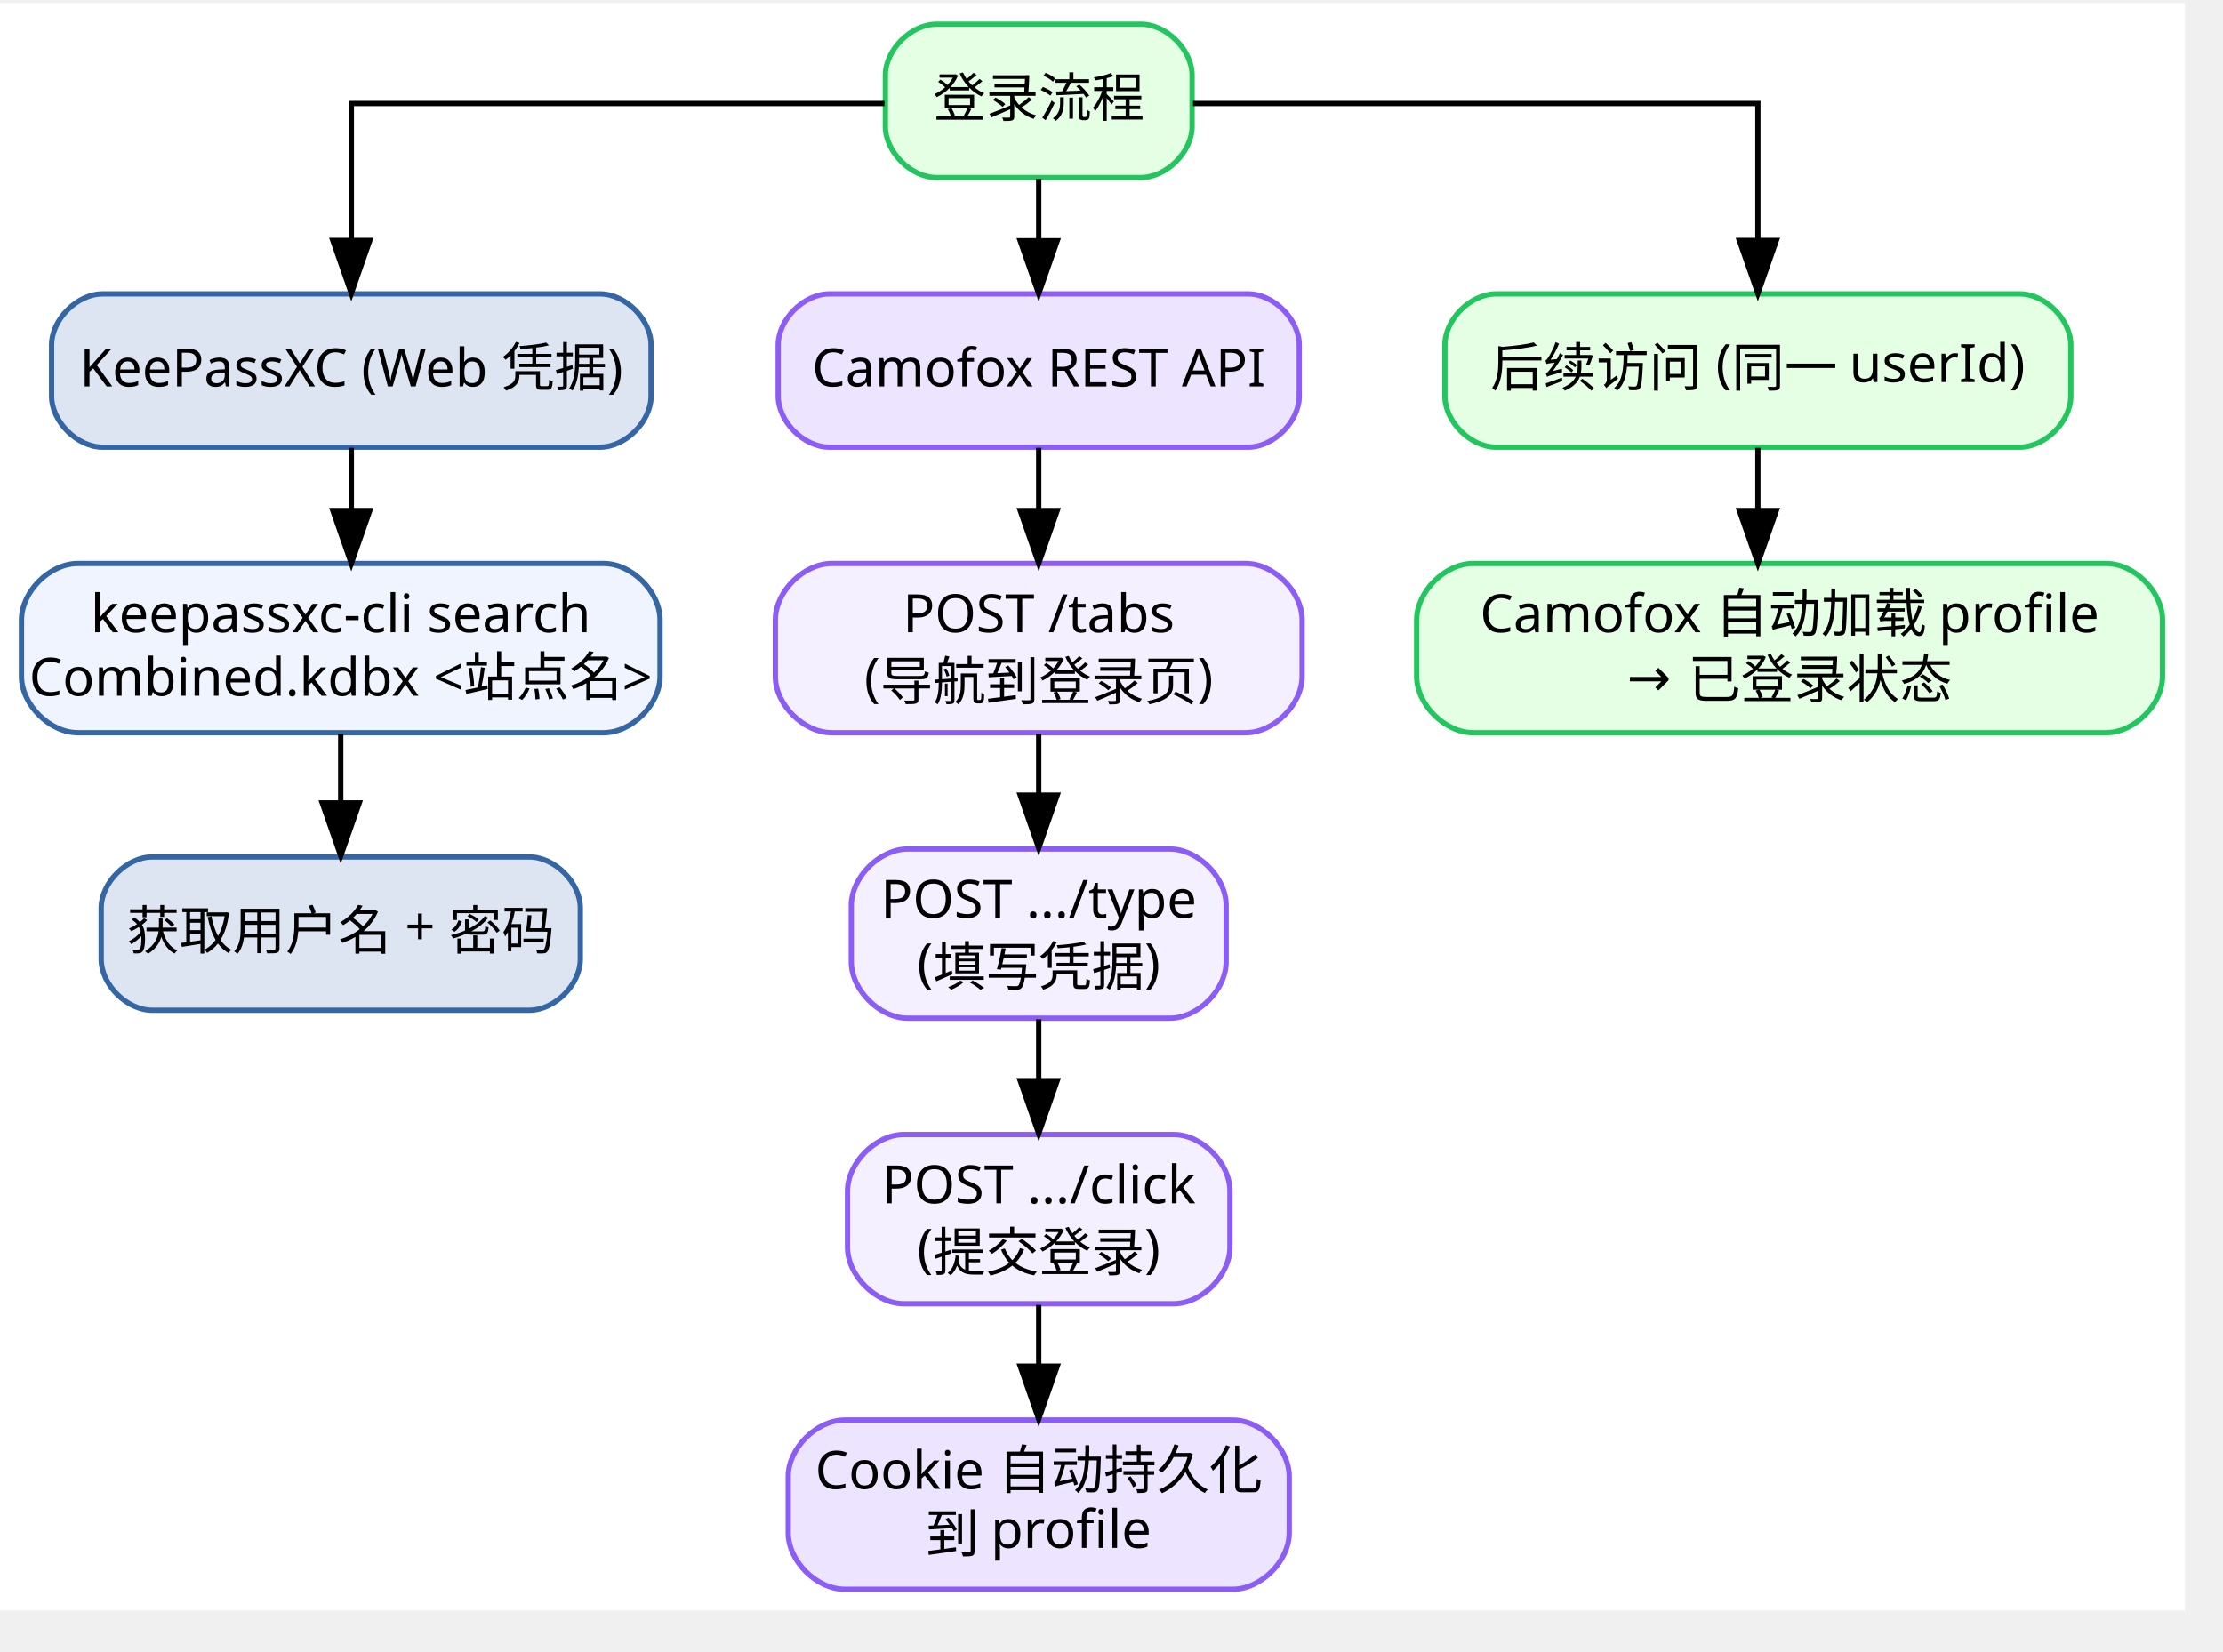
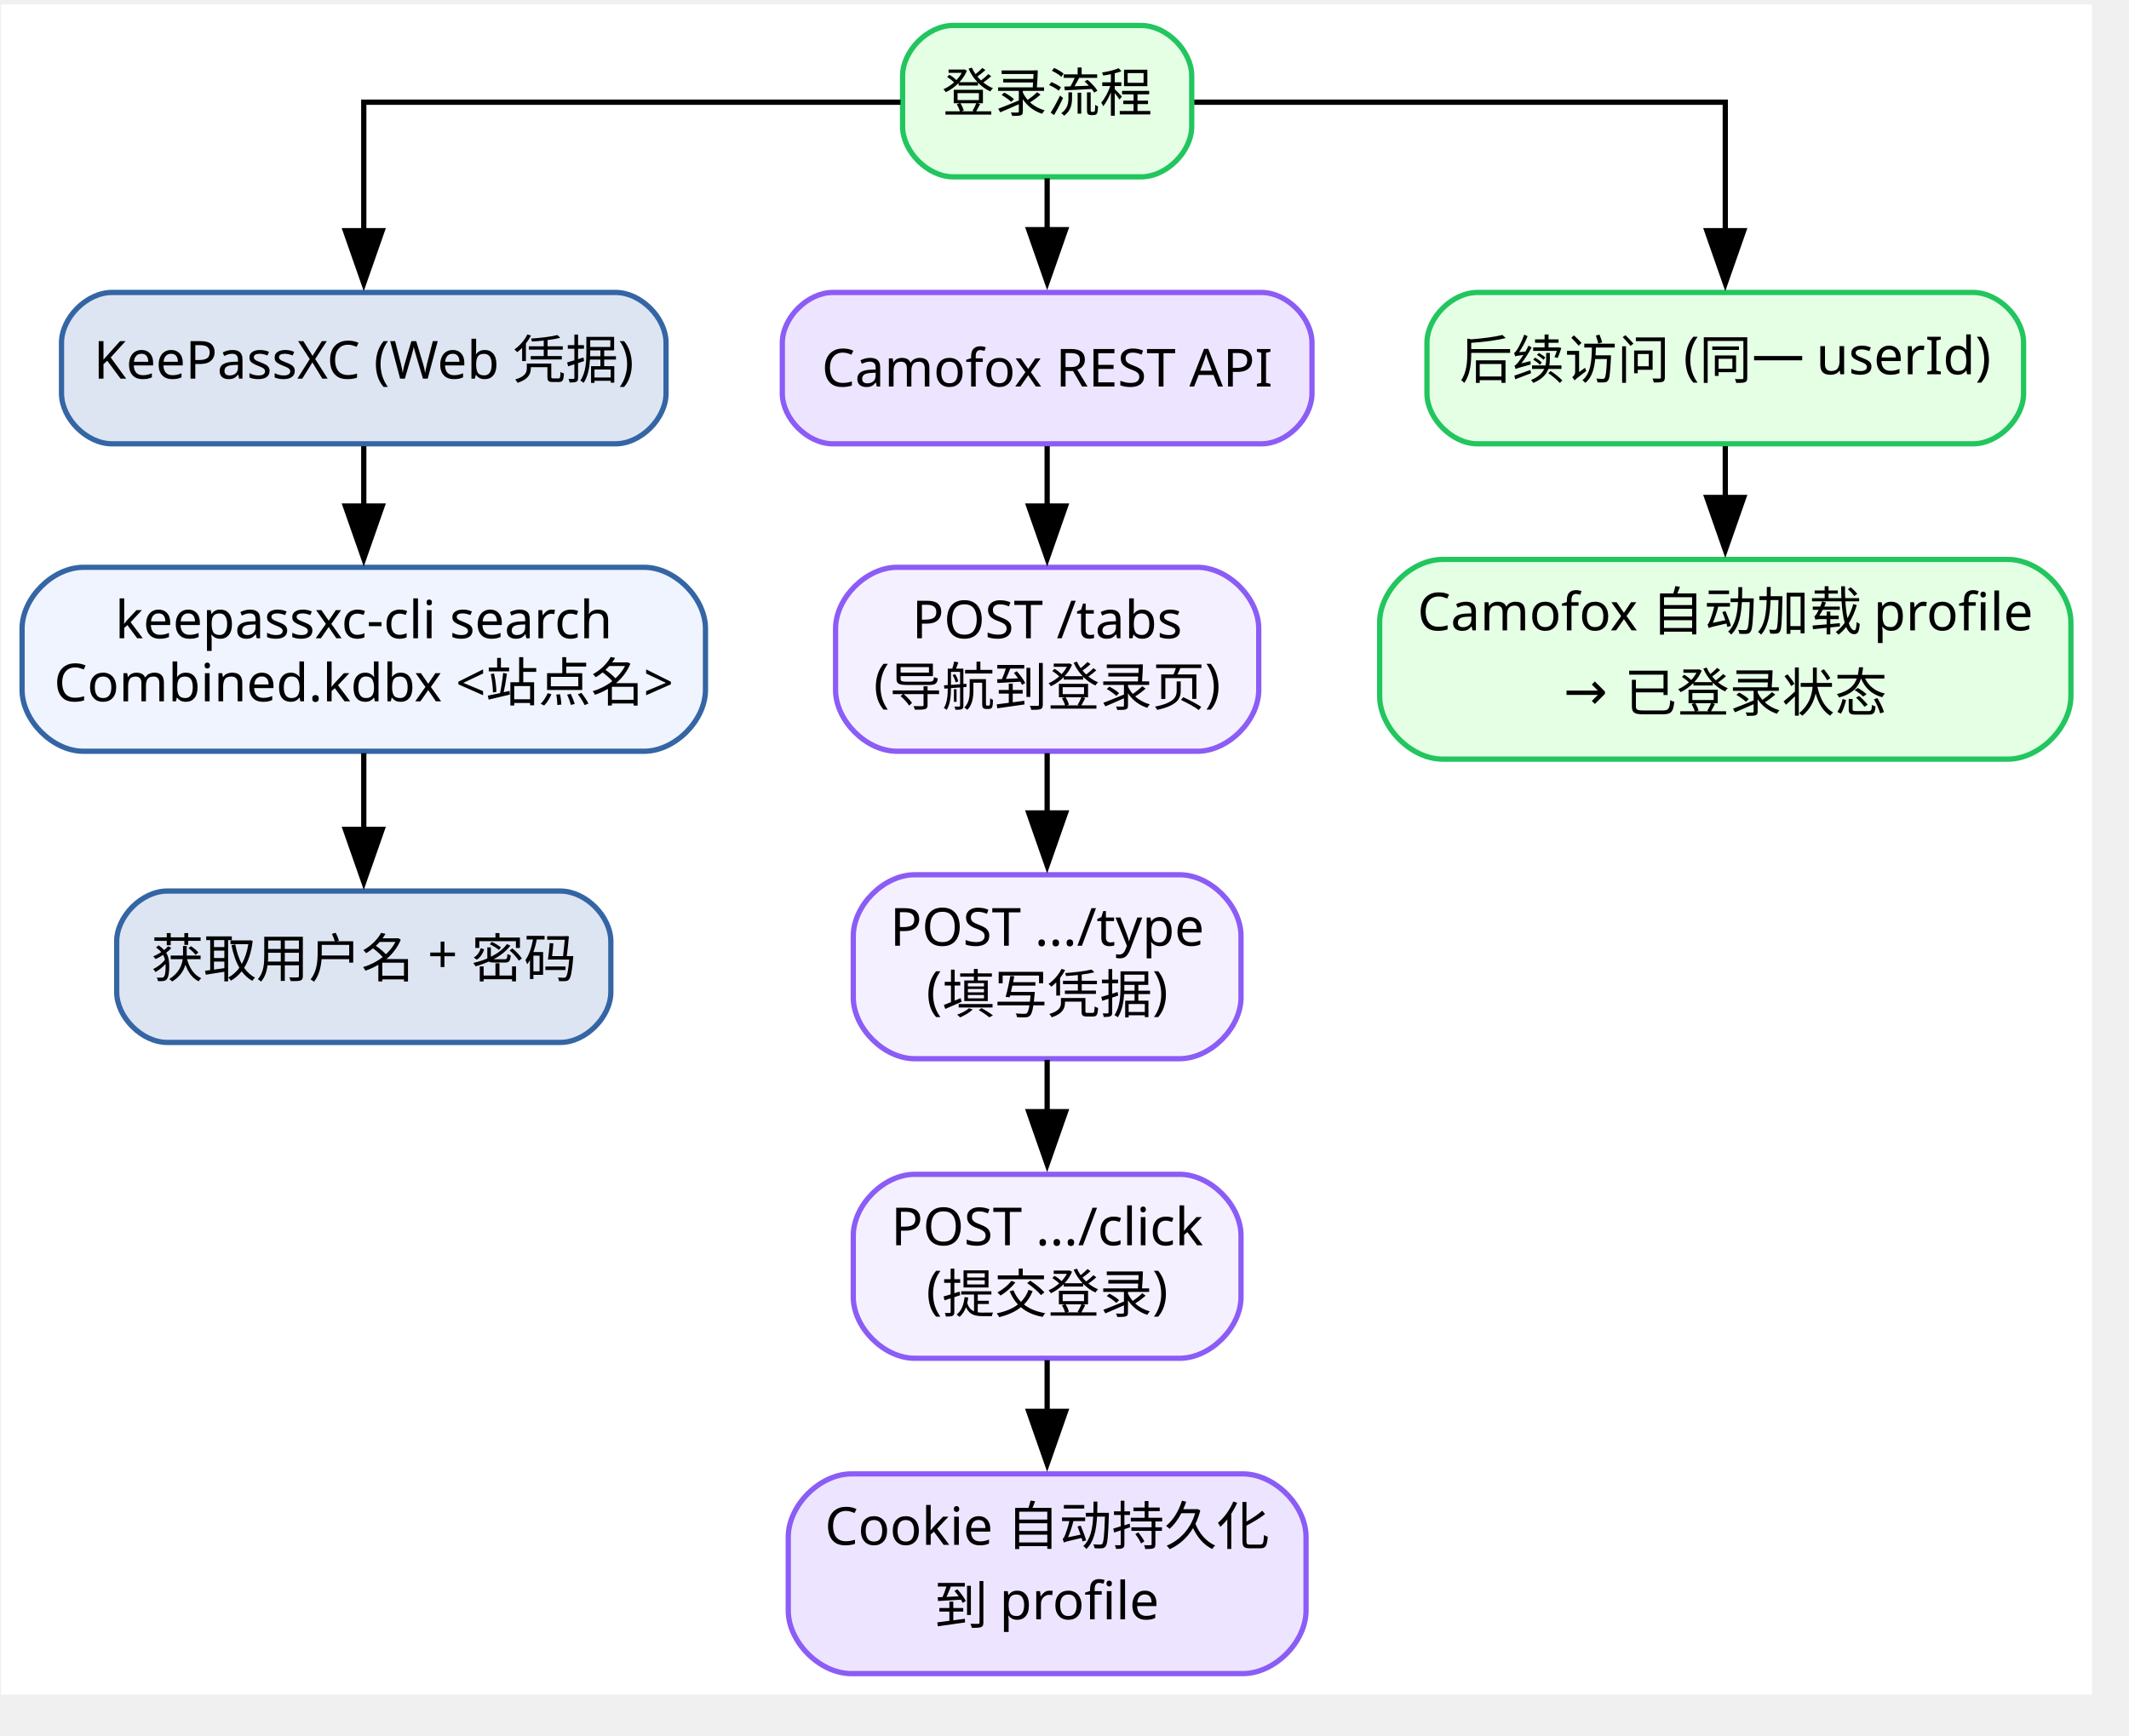
- <svg xmlns="http://www.w3.org/2000/svg" width="428pt" height="318pt" viewBox="7.20 7.20 420.41 311.20">
-   <g id="graph0" class="graph" transform="scale(1 1) rotate(0) translate(11.2 307.2)">
-     <polygon fill="#ffffff" stroke="transparent" points="-4,4 -4,-300 409.205,-300 409.205,4 -4,4" />
+ <svg xmlns="http://www.w3.org/2000/svg" width="412pt" height="336pt" viewBox="7.00 7.00 405.00 329.00">
+   <g id="graph0" class="graph" transform="scale(1 1) rotate(0) translate(11.2 324.8)">
+     <polygon fill="white" stroke="none" points="-4,4 -4,-317.6 393.75,-317.6 393.75,4 -4,4" />
    <g id="node1" class="node">
-       <path fill="#e5ffe5" stroke="#22c55e" d="M211.777,-296C211.777,-296 173.106,-296 173.106,-296 168.273,-296 163.439,-291.167 163.439,-286.333 163.439,-286.333 163.439,-276.667 163.439,-276.667 163.439,-271.833 168.273,-267 173.106,-267 173.106,-267 211.777,-267 211.777,-267 216.61,-267 221.444,-271.833 221.444,-276.667 221.444,-276.667 221.444,-286.333 221.444,-286.333 221.444,-291.167 216.61,-296 211.777,-296" />
-       <text text-anchor="middle" x="192.441" y="-278.5" font-family="sans-serif" font-size="10.00" fill="#000000">登录流程</text>
+       <path fill="#e5ffe5" stroke="#22c55e" d="M212.9,-313.6C212.9,-313.6 177.1,-313.6 177.1,-313.6 172.3,-313.6 167.5,-308.8 167.5,-304 167.5,-304 167.5,-294.4 167.5,-294.4 167.5,-289.6 172.3,-284.8 177.1,-284.8 177.1,-284.8 212.9,-284.8 212.9,-284.8 217.7,-284.8 222.5,-289.6 222.5,-294.4 222.5,-294.4 222.5,-304 222.5,-304 222.5,-308.8 217.7,-313.6 212.9,-313.6" />
+       <text xml:space="preserve" text-anchor="middle" x="195" y="-297.2" font-family="sans-serif" font-size="10.00">登录流程</text>
    </g>
    <g id="node2" class="node">
-       <path fill="#dee5f2" stroke="#3465a4" d="M109.46,-245C109.46,-245 15.423,-245 15.423,-245 10.59,-245 5.756,-240.167 5.756,-235.333 5.756,-235.333 5.756,-225.667 5.756,-225.667 5.756,-220.833 10.59,-216 15.423,-216 15.423,-216 109.46,-216 109.46,-216 114.293,-216 119.127,-220.833 119.127,-225.667 119.127,-225.667 119.127,-235.333 119.127,-235.333 119.127,-240.167 114.293,-245 109.46,-245" />
-       <text text-anchor="middle" x="62.441" y="-227.5" font-family="sans-serif" font-size="10.00" fill="#000000">KeePassXC (Web 凭据)</text>
+       <path fill="#dee5f2" stroke="#3465a4" d="M112.9,-262.8C112.9,-262.8 17.1,-262.8 17.1,-262.8 12.3,-262.8 7.5,-258 7.5,-253.2 7.5,-253.2 7.5,-243.6 7.5,-243.6 7.5,-238.8 12.3,-234 17.1,-234 17.1,-234 112.9,-234 112.9,-234 117.7,-234 122.5,-238.8 122.5,-243.6 122.5,-243.6 122.5,-253.2 122.5,-253.2 122.5,-258 117.7,-262.8 112.9,-262.8" />
+       <text xml:space="preserve" text-anchor="middle" x="65" y="-246.4" font-family="sans-serif" font-size="10.00">KeePassXC (Web 凭据)</text>
    </g>
    <g id="edge1" class="edge">
-       <path fill="none" stroke="#000000" d="M163.267,-281C124.939,-281 62.441,-281 62.441,-281 62.441,-281 62.441,-255.107 62.441,-255.107" />
-       <polygon fill="#000000" stroke="#000000" points="65.942,-255.107 62.441,-245.107 58.942,-255.107 65.942,-255.107" />
+       <path fill="none" stroke="black" d="M167.11,-299C128.91,-299 65,-299 65,-299 65,-299 65,-274.55 65,-274.55" />
+       <polygon fill="black" stroke="black" points="68.5,-274.55 65,-264.55 61.5,-274.55 68.5,-274.55" />
    </g>
    <g id="node5" class="node">
-       <path fill="#ede5ff" stroke="#8b5cf6" d="M232.044,-245C232.044,-245 152.839,-245 152.839,-245 148.006,-245 143.172,-240.167 143.172,-235.333 143.172,-235.333 143.172,-225.667 143.172,-225.667 143.172,-220.833 148.006,-216 152.839,-216 152.839,-216 232.044,-216 232.044,-216 236.877,-216 241.711,-220.833 241.711,-225.667 241.711,-225.667 241.711,-235.333 241.711,-235.333 241.711,-240.167 236.877,-245 232.044,-245" />
-       <text text-anchor="middle" x="192.441" y="-227.5" font-family="sans-serif" font-size="10.00" fill="#000000">Camofox REST API</text>
+       <path fill="#ede5ff" stroke="#8b5cf6" d="M235.78,-262.8C235.78,-262.8 154.23,-262.8 154.23,-262.8 149.43,-262.8 144.62,-258 144.62,-253.2 144.62,-253.2 144.62,-243.6 144.62,-243.6 144.62,-238.8 149.43,-234 154.22,-234 154.22,-234 235.77,-234 235.77,-234 240.57,-234 245.38,-238.8 245.38,-243.6 245.38,-243.6 245.38,-253.2 245.38,-253.2 245.38,-258 240.57,-262.8 235.78,-262.8" />
+       <text xml:space="preserve" text-anchor="middle" x="195" y="-244.9" font-family="sans-serif" font-size="10.00">Camofox REST API</text>
    </g>
    <g id="edge2" class="edge">
-       <path fill="none" stroke="#000000" d="M192.441,-266.749C192.441,-266.749 192.441,-255.042 192.441,-255.042" />
-       <polygon fill="#000000" stroke="#000000" points="195.942,-255.042 192.441,-245.042 188.942,-255.042 195.942,-255.042" />
+       <path fill="none" stroke="black" d="M195,-284.51C195,-284.51 195,-274.75 195,-274.75" />
+       <polygon fill="black" stroke="black" points="198.5,-274.75 195,-264.75 191.5,-274.75 198.5,-274.75" />
    </g>
    <g id="node10" class="node">
-       <path fill="#e5ffe5" stroke="#22c55e" d="M377.962,-245C377.962,-245 278.921,-245 278.921,-245 274.088,-245 269.254,-240.167 269.254,-235.333 269.254,-235.333 269.254,-225.667 269.254,-225.667 269.254,-220.833 274.088,-216 278.921,-216 278.921,-216 377.962,-216 377.962,-216 382.795,-216 387.629,-220.833 387.629,-225.667 387.629,-225.667 387.629,-235.333 387.629,-235.333 387.629,-240.167 382.795,-245 377.962,-245" />
-       <text text-anchor="middle" x="328.442" y="-227.5" font-family="sans-serif" font-size="10.00" fill="#000000">后续访问 (同一 userId)</text>
+       <path fill="#e5ffe5" stroke="#22c55e" d="M371.15,-262.8C371.15,-262.8 276.85,-262.8 276.85,-262.8 272.05,-262.8 267.25,-258 267.25,-253.2 267.25,-253.2 267.25,-243.6 267.25,-243.6 267.25,-238.8 272.05,-234 276.85,-234 276.85,-234 371.15,-234 371.15,-234 375.95,-234 380.75,-238.8 380.75,-243.6 380.75,-243.6 380.75,-253.2 380.75,-253.2 380.75,-258 375.95,-262.8 371.15,-262.8" />
+       <text xml:space="preserve" text-anchor="middle" x="324" y="-246.4" font-family="sans-serif" font-size="10.00">后续访问 (同一 userId)</text>
    </g>
    <g id="edge3" class="edge">
-       <path fill="none" stroke="#000000" d="M221.617,-281C261.578,-281 328.442,-281 328.442,-281 328.442,-281 328.442,-255.107 328.442,-255.107" />
-       <polygon fill="#000000" stroke="#000000" points="331.942,-255.107 328.442,-245.107 324.942,-255.107 331.942,-255.107" />
+       <path fill="none" stroke="black" d="M222.99,-299C260.93,-299 324,-299 324,-299 324,-299 324,-274.55 324,-274.55" />
+       <polygon fill="black" stroke="black" points="327.5,-274.55 324,-264.55 320.5,-274.55 327.5,-274.55" />
    </g>
    <g id="node3" class="node">
-       <path fill="#f0f4ff" stroke="#3465a4" d="M110.158,-194C110.158,-194 10.725,-194 10.725,-194 5.392,-194 .058,-188.667 .058,-183.333 .058,-183.333 .058,-172.667 .058,-172.667 .058,-167.333 5.392,-162 10.725,-162 10.725,-162 110.158,-162 110.158,-162 115.491,-162 120.825,-167.333 120.825,-172.667 120.825,-172.667 120.825,-183.333 120.825,-183.333 120.825,-188.667 115.491,-194 110.158,-194" />
-       <text text-anchor="middle" x="60.441" y="-181" font-family="sans-serif" font-size="10.00" fill="#000000">keepassxc-cli search</text>
-       <text text-anchor="middle" x="60.441" y="-169" font-family="sans-serif" font-size="10.00" fill="#000000">Combined.kdbx &lt;站点名&gt;</text>
+       <path fill="#f0f4ff" stroke="#3465a4" d="M118.33,-210.5C118.33,-210.5 11.67,-210.5 11.67,-210.5 5.83,-210.5 0,-204.67 0,-198.83 0,-198.83 0,-187.17 0,-187.17 0,-181.33 5.83,-175.5 11.67,-175.5 11.67,-175.5 118.33,-175.5 118.33,-175.5 124.17,-175.5 130,-181.33 130,-187.17 130,-187.17 130,-198.83 130,-198.83 130,-204.67 124.17,-210.5 118.33,-210.5" />
+       <text xml:space="preserve" text-anchor="middle" x="65" y="-197" font-family="sans-serif" font-size="10.00">keepassxc-cli search</text>
+       <text xml:space="preserve" text-anchor="middle" x="65" y="-185" font-family="sans-serif" font-size="10.00">Combined.kdbx &lt;站点名&gt;</text>
    </g>
    <g id="edge4" class="edge">
-       <path fill="none" stroke="#000000" d="M62.441,-215.876C62.441,-215.876 62.441,-204.019 62.441,-204.019" />
-       <polygon fill="#000000" stroke="#000000" points="65.942,-204.019 62.441,-194.019 58.942,-204.019 65.942,-204.019" />
+       <path fill="none" stroke="black" d="M65,-233.55C65,-233.55 65,-222.16 65,-222.16" />
+       <polygon fill="black" stroke="black" points="68.5,-222.16 65,-212.16 61.5,-222.16 68.5,-222.16" />
    </g>
    <g id="node4" class="node">
-       <path fill="#dee5f2" stroke="#3465a4" d="M96.08,-138.5C96.08,-138.5 24.803,-138.5 24.803,-138.5 19.969,-138.5 15.136,-133.667 15.136,-128.833 15.136,-128.833 15.136,-119.167 15.136,-119.167 15.136,-114.333 19.969,-109.5 24.803,-109.5 24.803,-109.5 96.08,-109.5 96.08,-109.5 100.914,-109.5 105.747,-114.333 105.747,-119.167 105.747,-119.167 105.747,-128.833 105.747,-128.833 105.747,-133.667 100.914,-138.5 96.08,-138.5" />
-       <text text-anchor="middle" x="60.441" y="-121" font-family="sans-serif" font-size="10.00" fill="#000000">获取用户名 + 密码</text>
+       <path fill="#dee5f2" stroke="#3465a4" d="M102.4,-148.9C102.4,-148.9 27.6,-148.9 27.6,-148.9 22.8,-148.9 18,-144.1 18,-139.3 18,-139.3 18,-129.7 18,-129.7 18,-124.9 22.8,-120.1 27.6,-120.1 27.6,-120.1 102.4,-120.1 102.4,-120.1 107.2,-120.1 112,-124.9 112,-129.7 112,-129.7 112,-139.3 112,-139.3 112,-144.1 107.2,-148.9 102.4,-148.9" />
+       <text xml:space="preserve" text-anchor="middle" x="65" y="-132.5" font-family="sans-serif" font-size="10.00">获取用户名 + 密码</text>
    </g>
    <g id="edge5" class="edge">
-       <path fill="none" stroke="#000000" d="M60.441,-161.798C60.441,-161.798 60.441,-148.718 60.441,-148.718" />
-       <polygon fill="#000000" stroke="#000000" points="63.942,-148.718 60.441,-138.718 56.942,-148.718 63.942,-148.718" />
+       <path fill="none" stroke="black" d="M65,-175.13C65,-175.13 65,-160.63 65,-160.63" />
+       <polygon fill="black" stroke="black" points="68.5,-160.63 65,-150.63 61.5,-160.63 68.5,-160.63" />
    </g>
    <g id="node6" class="node">
-       <path fill="#f5f0ff" stroke="#8b5cf6" d="M231.588,-194C231.588,-194 153.295,-194 153.295,-194 147.961,-194 142.628,-188.667 142.628,-183.333 142.628,-183.333 142.628,-172.667 142.628,-172.667 142.628,-167.333 147.961,-162 153.295,-162 153.295,-162 231.588,-162 231.588,-162 236.922,-162 242.255,-167.333 242.255,-172.667 242.255,-172.667 242.255,-183.333 242.255,-183.333 242.255,-188.667 236.922,-194 231.588,-194" />
-       <text text-anchor="middle" x="192.441" y="-181" font-family="sans-serif" font-size="10.00" fill="#000000">POST /tabs</text>
-       <text text-anchor="middle" x="192.441" y="-169" font-family="sans-serif" font-size="10.00" fill="#000000">(导航到登录页)</text>
+       <path fill="#f5f0ff" stroke="#8b5cf6" d="M223.58,-210.5C223.58,-210.5 166.42,-210.5 166.42,-210.5 160.58,-210.5 154.75,-204.67 154.75,-198.83 154.75,-198.83 154.75,-187.17 154.75,-187.17 154.75,-181.33 160.58,-175.5 166.42,-175.5 166.42,-175.5 223.58,-175.5 223.58,-175.5 229.42,-175.5 235.25,-181.33 235.25,-187.17 235.25,-187.17 235.25,-198.83 235.25,-198.83 235.25,-204.67 229.42,-210.5 223.58,-210.5" />
+       <text xml:space="preserve" text-anchor="middle" x="195" y="-197" font-family="sans-serif" font-size="10.00">POST /tabs</text>
+       <text xml:space="preserve" text-anchor="middle" x="195" y="-185" font-family="sans-serif" font-size="10.00">(导航到登录页)</text>
    </g>
    <g id="edge6" class="edge">
-       <path fill="none" stroke="#000000" d="M192.441,-215.876C192.441,-215.876 192.441,-204.019 192.441,-204.019" />
-       <polygon fill="#000000" stroke="#000000" points="195.942,-204.019 192.441,-194.019 188.942,-204.019 195.942,-204.019" />
+       <path fill="none" stroke="black" d="M195,-233.55C195,-233.55 195,-222.16 195,-222.16" />
+       <polygon fill="black" stroke="black" points="198.5,-222.16 195,-212.16 191.5,-222.16 198.5,-222.16" />
    </g>
    <g id="node7" class="node">
-       <path fill="#f5f0ff" stroke="#8b5cf6" d="M217.219,-140C217.219,-140 167.664,-140 167.664,-140 162.33,-140 156.997,-134.667 156.997,-129.333 156.997,-129.333 156.997,-118.667 156.997,-118.667 156.997,-113.333 162.33,-108 167.664,-108 167.664,-108 217.219,-108 217.219,-108 222.553,-108 227.886,-113.333 227.886,-118.667 227.886,-118.667 227.886,-129.333 227.886,-129.333 227.886,-134.667 222.553,-140 217.219,-140" />
-       <text text-anchor="middle" x="192.441" y="-127" font-family="sans-serif" font-size="10.00" fill="#000000">POST .../type</text>
-       <text text-anchor="middle" x="192.441" y="-115" font-family="sans-serif" font-size="10.00" fill="#000000">(填写凭据)</text>
+       <path fill="#f5f0ff" stroke="#8b5cf6" d="M220.21,-152C220.21,-152 169.79,-152 169.79,-152 163.96,-152 158.12,-146.17 158.12,-140.33 158.12,-140.33 158.12,-128.67 158.12,-128.67 158.12,-122.83 163.96,-117 169.79,-117 169.79,-117 220.21,-117 220.21,-117 226.04,-117 231.88,-122.83 231.88,-128.67 231.88,-128.67 231.88,-140.33 231.88,-140.33 231.88,-146.17 226.04,-152 220.21,-152" />
+       <text xml:space="preserve" text-anchor="middle" x="195" y="-138.5" font-family="sans-serif" font-size="10.00">POST .../type</text>
+       <text xml:space="preserve" text-anchor="middle" x="195" y="-126.5" font-family="sans-serif" font-size="10.00">(填写凭据)</text>
    </g>
    <g id="edge7" class="edge">
-       <path fill="none" stroke="#000000" d="M192.441,-161.798C192.441,-161.798 192.441,-150.19 192.441,-150.19" />
-       <polygon fill="#000000" stroke="#000000" points="195.942,-150.19 192.441,-140.19 188.942,-150.19 195.942,-150.19" />
+       <path fill="none" stroke="black" d="M195,-175.13C195,-175.13 195,-163.77 195,-163.77" />
+       <polygon fill="black" stroke="black" points="198.5,-163.77 195,-153.77 191.5,-163.77 198.5,-163.77" />
    </g>
    <g id="node8" class="node">
-       <path fill="#f5f0ff" stroke="#8b5cf6" d="M217.937,-86C217.937,-86 166.946,-86 166.946,-86 161.613,-86 156.28,-80.667 156.28,-75.333 156.28,-75.333 156.28,-64.667 156.28,-64.667 156.28,-59.333 161.613,-54 166.946,-54 166.946,-54 217.937,-54 217.937,-54 223.27,-54 228.603,-59.333 228.603,-64.667 228.603,-64.667 228.603,-75.333 228.603,-75.333 228.603,-80.667 223.27,-86 217.937,-86" />
-       <text text-anchor="middle" x="192.441" y="-73" font-family="sans-serif" font-size="10.00" fill="#000000">POST .../click</text>
-       <text text-anchor="middle" x="192.441" y="-61" font-family="sans-serif" font-size="10.00" fill="#000000">(提交登录)</text>
+       <path fill="#f5f0ff" stroke="#8b5cf6" d="M220.21,-95C220.21,-95 169.79,-95 169.79,-95 163.96,-95 158.12,-89.17 158.12,-83.33 158.12,-83.33 158.12,-71.67 158.12,-71.67 158.12,-65.83 163.96,-60 169.79,-60 169.79,-60 220.21,-60 220.21,-60 226.04,-60 231.88,-65.83 231.88,-71.67 231.88,-71.67 231.88,-83.33 231.88,-83.33 231.88,-89.17 226.04,-95 220.21,-95" />
+       <text xml:space="preserve" text-anchor="middle" x="195" y="-81.5" font-family="sans-serif" font-size="10.00">POST .../click</text>
+       <text xml:space="preserve" text-anchor="middle" x="195" y="-69.5" font-family="sans-serif" font-size="10.00">(提交登录)</text>
    </g>
    <g id="edge8" class="edge">
-       <path fill="none" stroke="#000000" d="M192.441,-107.798C192.441,-107.798 192.441,-96.19 192.441,-96.19" />
-       <polygon fill="#000000" stroke="#000000" points="195.942,-96.19 192.441,-86.19 188.942,-96.19 195.942,-96.19" />
+       <path fill="none" stroke="black" d="M195,-116.78C195,-116.78 195,-106.92 195,-106.92" />
+       <polygon fill="black" stroke="black" points="198.5,-106.92 195,-96.92 191.5,-106.92 198.5,-106.92" />
    </g>
    <g id="node9" class="node">
-       <path fill="#ede5ff" stroke="#8b5cf6" d="M229.149,-32C229.149,-32 155.734,-32 155.734,-32 150.401,-32 145.067,-26.667 145.067,-21.333 145.067,-21.333 145.067,-10.667 145.067,-10.667 145.067,-5.333 150.401,0 155.734,0 155.734,0 229.149,0 229.149,0 234.482,0 239.816,-5.333 239.816,-10.667 239.816,-10.667 239.816,-21.333 239.816,-21.333 239.816,-26.667 234.482,-32 229.149,-32" />
-       <text text-anchor="middle" x="192.441" y="-19" font-family="sans-serif" font-size="10.00" fill="#000000">Cookie 自动持久化</text>
-       <text text-anchor="middle" x="192.441" y="-7" font-family="sans-serif" font-size="10.00" fill="#000000">到 profile</text>
+       <path fill="#ede5ff" stroke="#8b5cf6" d="M232.25,-38C232.25,-38 157.75,-38 157.75,-38 151.75,-38 145.75,-32 145.75,-26 145.75,-26 145.75,-12 145.75,-12 145.75,-6 151.75,0 157.75,0 157.75,0 232.25,0 232.25,0 238.25,0 244.25,-6 244.25,-12 244.25,-12 244.25,-26 244.25,-26 244.25,-32 238.25,-38 232.25,-38" />
+       <text xml:space="preserve" text-anchor="middle" x="195" y="-24.5" font-family="sans-serif" font-size="10.00">Cookie 自动持久化</text>
+       <text xml:space="preserve" text-anchor="middle" x="195" y="-9.5" font-family="sans-serif" font-size="10.00">到 profile</text>
    </g>
    <g id="edge9" class="edge">
-       <path fill="none" stroke="#000000" d="M192.441,-53.798C192.441,-53.798 192.441,-42.19 192.441,-42.19" />
-       <polygon fill="#000000" stroke="#000000" points="195.942,-42.19 192.441,-32.19 188.942,-42.19 195.942,-42.19" />
+       <path fill="none" stroke="black" d="M195,-59.63C195,-59.63 195,-49.9 195,-49.9" />
+       <polygon fill="black" stroke="black" points="198.5,-49.9 195,-39.9 191.5,-49.9 198.5,-49.9" />
    </g>
    <g id="node11" class="node">
-       <path fill="#e5ffe5" stroke="#22c55e" d="M394.304,-194C394.304,-194 274.579,-194 274.579,-194 269.246,-194 263.913,-188.667 263.913,-183.333 263.913,-183.333 263.913,-172.667 263.913,-172.667 263.913,-167.333 269.246,-162 274.579,-162 274.579,-162 394.304,-162 394.304,-162 399.637,-162 404.97,-167.333 404.97,-172.667 404.97,-172.667 404.97,-183.333 404.97,-183.333 404.97,-188.667 399.637,-194 394.304,-194" />
-       <text text-anchor="middle" x="334.442" y="-181" font-family="sans-serif" font-size="10.00" fill="#000000">Camofox 自动加载 profile</text>
-       <text text-anchor="middle" x="334.442" y="-169" font-family="sans-serif" font-size="10.00" fill="#000000">→ 已登录状态</text>
+       <path fill="#e5ffe5" stroke="#22c55e" d="M377.75,-212C377.75,-212 270.25,-212 270.25,-212 264.25,-212 258.25,-206 258.25,-200 258.25,-200 258.25,-186 258.25,-186 258.25,-180 264.25,-174 270.25,-174 270.25,-174 377.75,-174 377.75,-174 383.75,-174 389.75,-180 389.75,-186 389.75,-186 389.75,-200 389.75,-200 389.75,-206 383.75,-212 377.75,-212" />
+       <text xml:space="preserve" text-anchor="middle" x="324" y="-198.5" font-family="sans-serif" font-size="10.00">Camofox 自动加载 profile</text>
+       <text xml:space="preserve" text-anchor="middle" x="324" y="-183.5" font-family="sans-serif" font-size="10.00">→ 已登录状态</text>
    </g>
    <g id="edge10" class="edge">
-       <path fill="none" stroke="#000000" d="M328.442,-215.876C328.442,-215.876 328.442,-204.019 328.442,-204.019" />
-       <polygon fill="#000000" stroke="#000000" points="331.942,-204.019 328.442,-194.019 324.942,-204.019 331.942,-204.019" />
+       <path fill="none" stroke="black" d="M324,-233.55C324,-233.55 324,-223.79 324,-223.79" />
+       <polygon fill="black" stroke="black" points="327.5,-223.79 324,-213.79 320.5,-223.79 327.5,-223.79" />
    </g>
  </g>
</svg>
